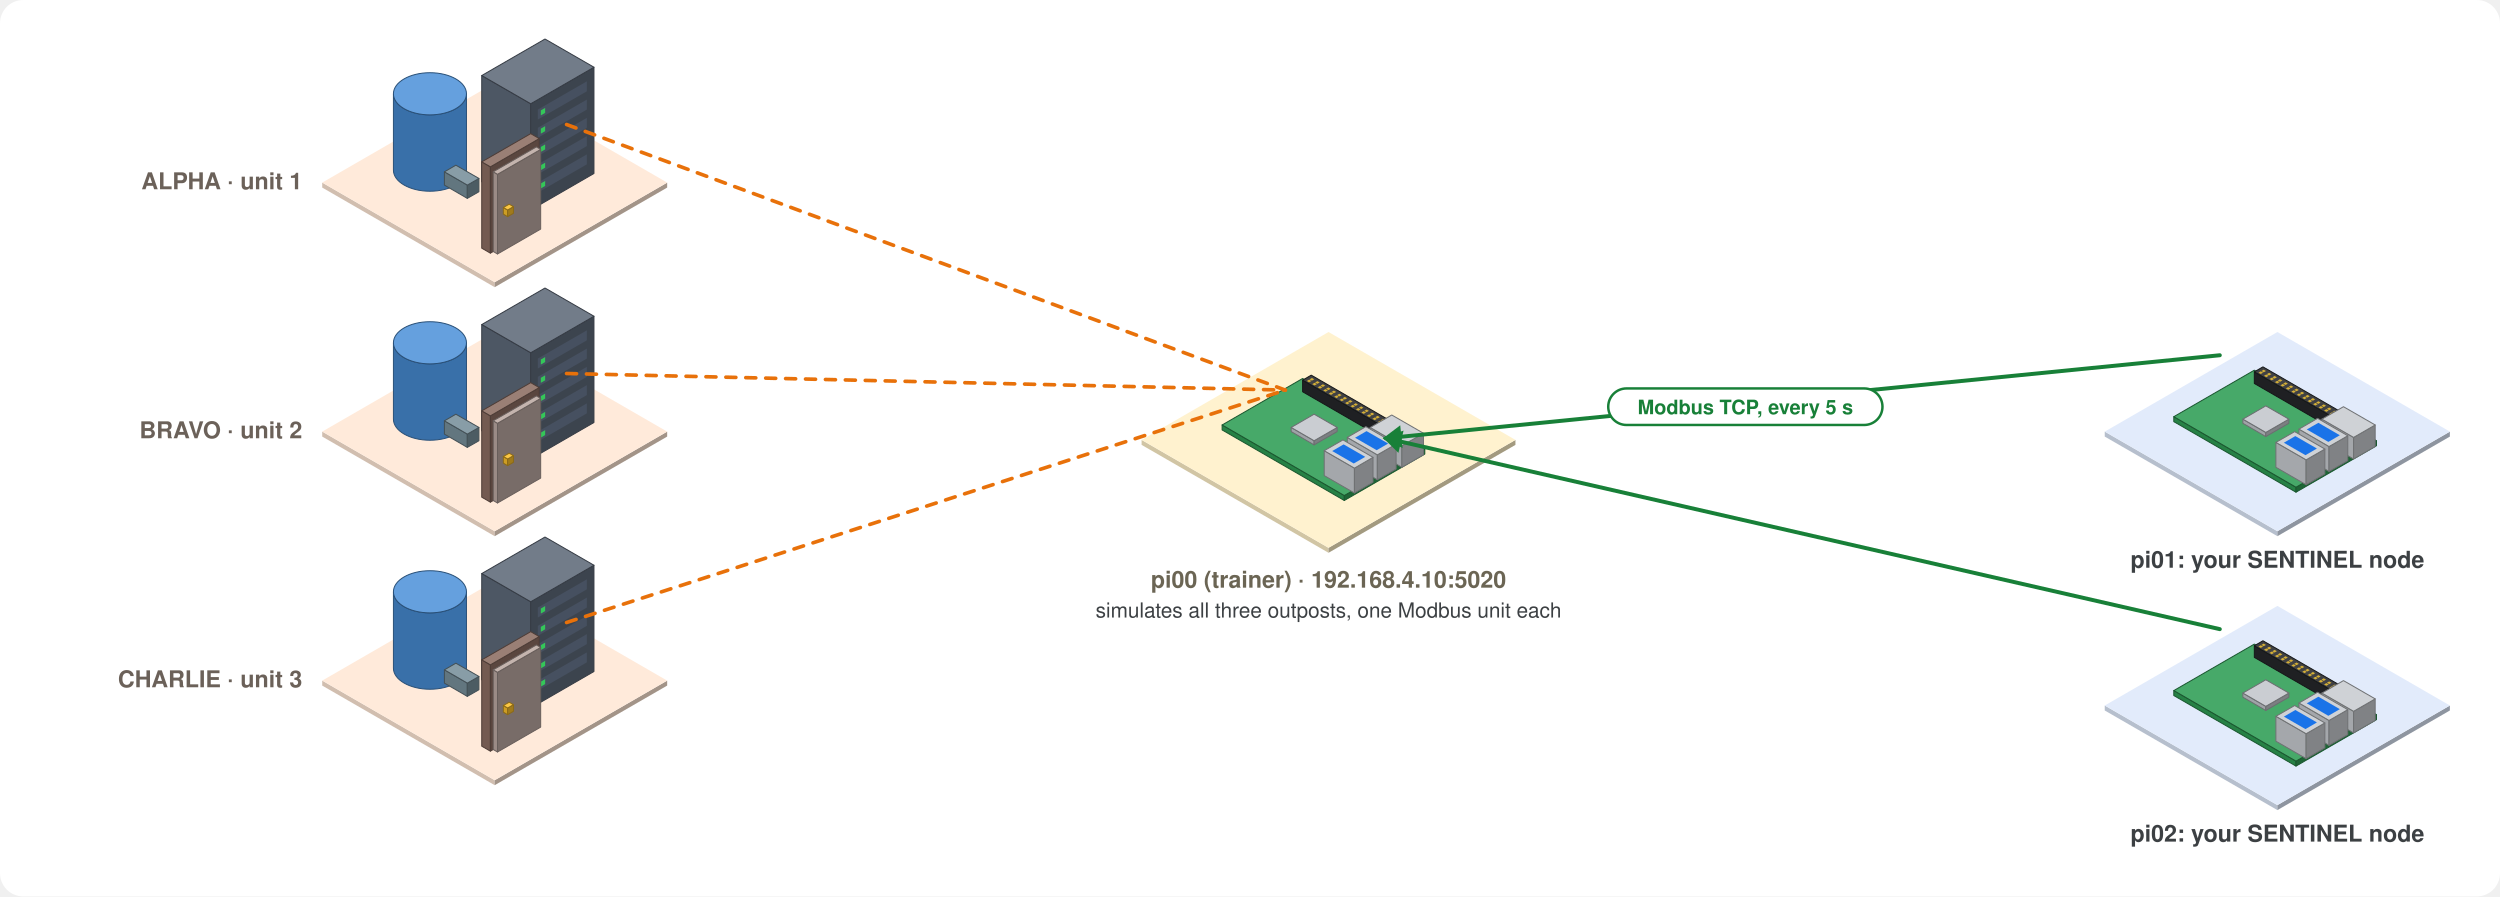
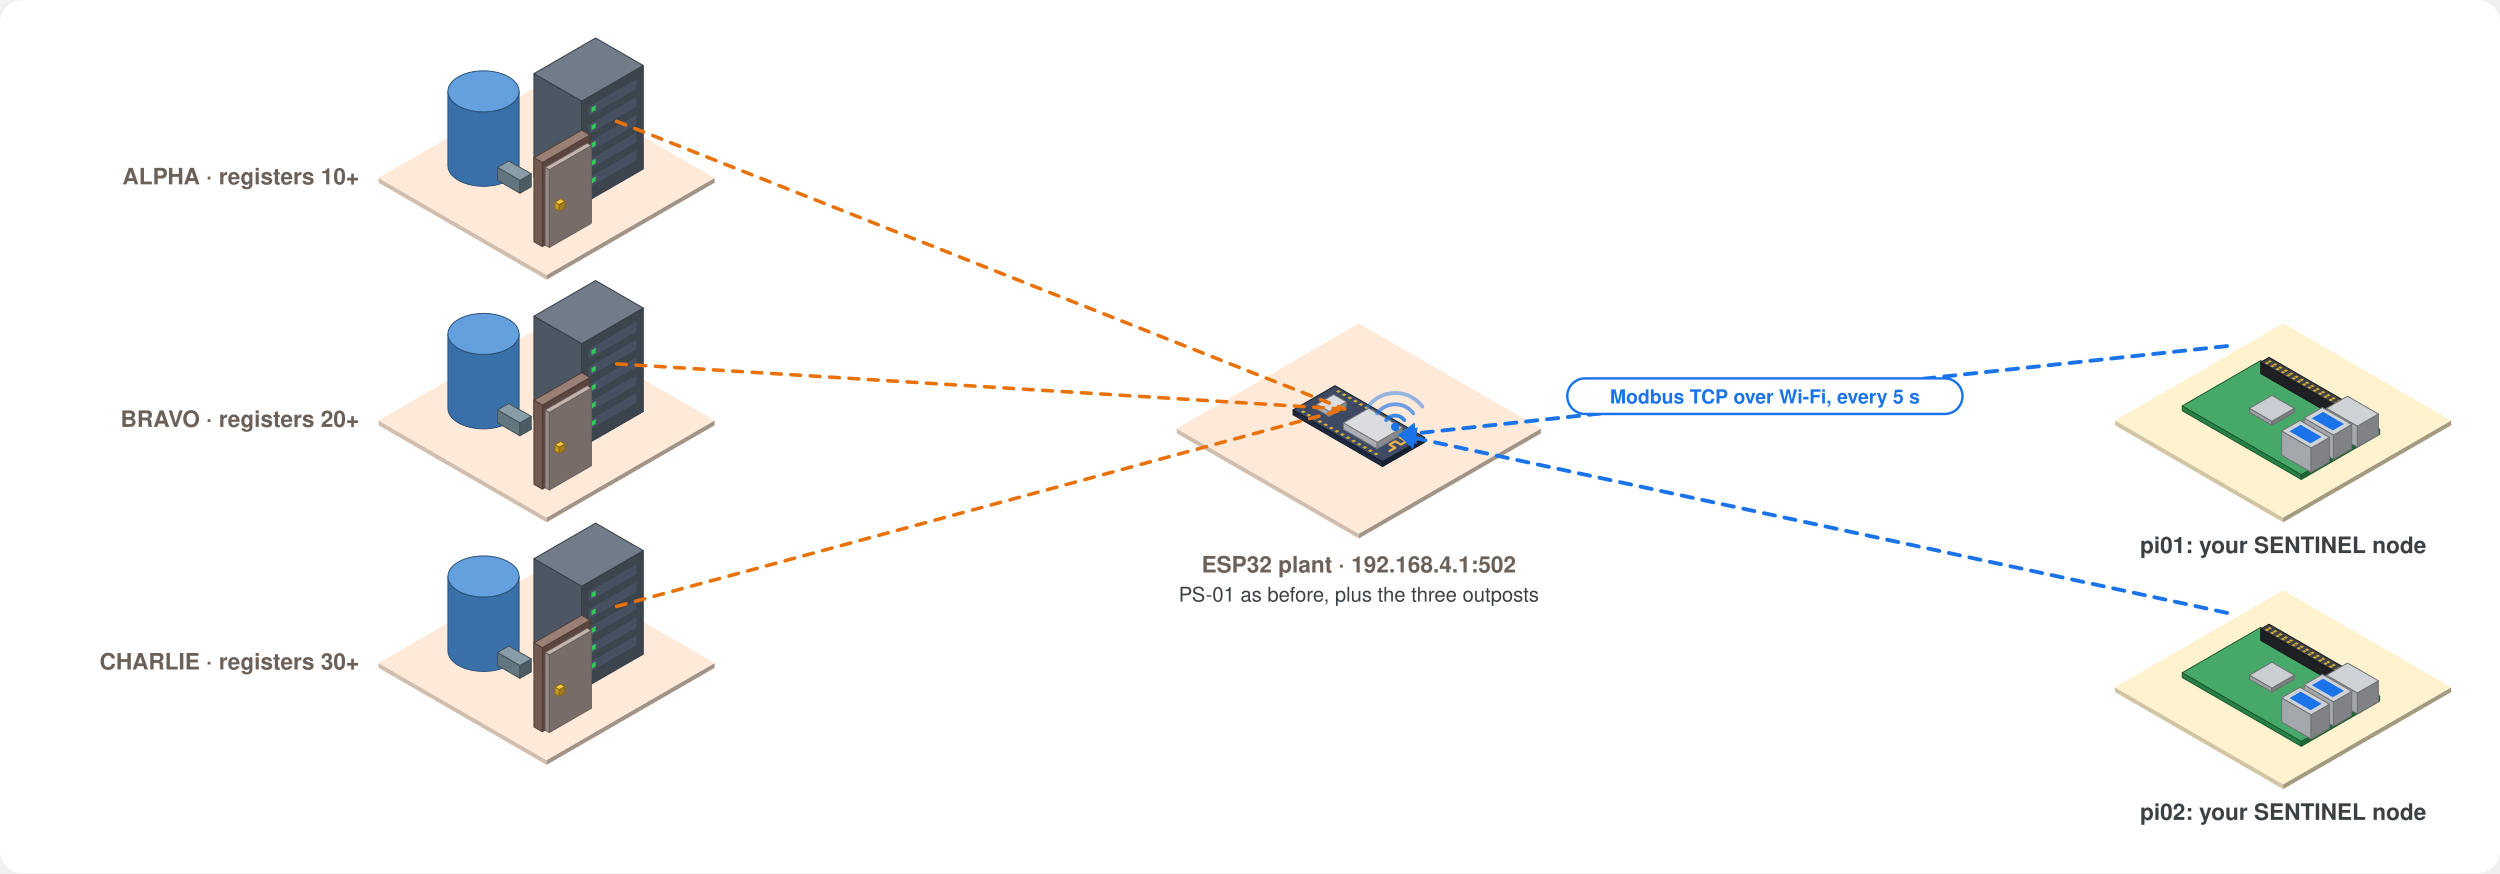
- <svg xmlns="http://www.w3.org/2000/svg" viewBox="-298 -50 1506 540" width="1506" height="540" font-family="Segoe UI, Helvetica, Arial, sans-serif">
-   <rect x="-298" y="-50" width="1506" height="540" rx="14" fill="#ffffff" />
+ <svg xmlns="http://www.w3.org/2000/svg" viewBox="-338 -50 1546 540" width="1546" height="540" font-family="Segoe UI, Helvetica, Arial, sans-serif">
+   <rect x="-338" y="-50" width="1546" height="540" rx="14" fill="#ffffff" />
  <polygon points="-103.9,63.0 0.0,123.0 0.0,120.0 -103.9,60.0" fill="#d1beaf" />
  <polygon points="103.9,63.0 0.0,123.0 0.0,120.0 103.9,60.0" fill="#a39488" />
  <polygon points="0.0,0.0 103.9,60.0 0.0,120.0 -103.9,60.0" fill="#ffeada" />
  <polygon points="-103.9,213.0 0.0,273.0 0.0,270.0 -103.9,210.0" fill="#d1beaf" />
  <polygon points="103.9,213.0 0.0,273.0 0.0,270.0 103.9,210.0" fill="#a39488" />
  <polygon points="0.0,150.0 103.9,210.0 0.0,270.0 -103.9,210.0" fill="#ffeada" />
-   <polygon points="389.7,218.0 502.3,283.0 502.3,280.0 389.7,215.0" fill="#d1c5a4" />
-   <polygon points="614.9,218.0 502.3,283.0 502.3,280.0 614.9,215.0" fill="#a39a80" />
-   <polygon points="502.3,150.0 614.9,215.0 502.3,280.0 389.7,215.0" fill="#fff2cf" />
-   <polygon points="969.9,213.0 1073.9,273.0 1073.9,270.0 969.9,210.0" fill="#b6bfcd" />
-   <polygon points="1177.8,213.0 1073.9,273.0 1073.9,270.0 1177.8,210.0" fill="#8e95a0" />
-   <polygon points="1073.9,150.0 1177.8,210.0 1073.9,270.0 969.9,210.0" fill="#e2ebfb" />
+   <polygon points="389.7,218.0 502.3,283.0 502.3,280.0 389.7,215.0" fill="#d1beaf" />
+   <polygon points="614.9,218.0 502.3,283.0 502.3,280.0 614.9,215.0" fill="#a39488" />
+   <polygon points="502.3,150.0 614.9,215.0 502.3,280.0 389.7,215.0" fill="#ffeada" />
+   <polygon points="969.9,213.0 1073.9,273.0 1073.9,270.0 969.9,210.0" fill="#d1c5a4" />
+   <polygon points="1177.8,213.0 1073.9,273.0 1073.9,270.0 1177.8,210.0" fill="#a39a80" />
+   <polygon points="1073.9,150.0 1177.8,210.0 1073.9,270.0 969.9,210.0" fill="#fff2cf" />
  <polygon points="-103.9,363.0 0.0,423.0 0.0,420.0 -103.9,360.0" fill="#d1beaf" />
  <polygon points="103.9,363.0 0.0,423.0 0.0,420.0 103.9,360.0" fill="#a39488" />
  <polygon points="0.0,300.0 103.9,360.0 0.0,420.0 -103.9,360.0" fill="#ffeada" />
-   <polygon points="969.9,378.0 1073.9,438.0 1073.9,435.0 969.9,375.0" fill="#b6bfcd" />
-   <polygon points="1177.8,378.0 1073.9,438.0 1073.9,435.0 1177.8,375.0" fill="#8e95a0" />
-   <polygon points="1073.9,315.0 1177.8,375.0 1073.9,435.0 969.9,375.0" fill="#e2ebfb" />
+   <polygon points="969.9,378.0 1073.9,438.0 1073.9,435.0 969.9,375.0" fill="#d1c5a4" />
+   <polygon points="1177.8,378.0 1073.9,438.0 1073.9,435.0 1177.8,375.0" fill="#a39a80" />
+   <polygon points="1073.9,315.0 1177.8,375.0 1073.9,435.0 969.9,375.0" fill="#fff2cf" />
  <polygon points="-7.8,59.5 21.7,76.5 21.7,12.5 -7.8,-4.5" fill="#4d5764" stroke="#343a43" stroke-width="0.6" stroke-linejoin="round" />
  <polygon points="59.8,54.5 21.7,76.5 21.7,12.5 59.8,-9.5" fill="#3c444e" stroke="#343a43" stroke-width="0.6" stroke-linejoin="round" />
  <polygon points="30.3,-26.5 59.8,-9.5 21.7,12.5 -7.8,-4.5" fill="#727c89" stroke="#343a43" stroke-width="0.6" stroke-linejoin="round" />
  <polygon points="55.5,49.0 26.0,66.0 26.0,60.0 55.5,43.0" fill="#465060" />
  <polygon points="55.5,38.0 26.0,55.0 26.0,49.0 55.5,32.0" fill="#465060" />
  <polygon points="55.5,27.0 26.0,44.0 26.0,38.0 55.5,21.0" fill="#465060" />
  <polygon points="55.5,16.0 26.0,33.0 26.0,27.0 55.5,10.0" fill="#465060" />
  <polygon points="55.5,5.0 26.0,22.0 26.0,16.0 55.5,-1.0" fill="#465060" />
  <polygon points="30.4,62.0 27.8,63.5 27.8,60.5 30.4,59.0" fill="#34c759" />
  <polygon points="30.4,51.0 27.8,52.5 27.8,49.5 30.4,48.0" fill="#34c759" />
  <polygon points="30.4,40.0 27.8,41.5 27.8,38.5 30.4,37.0" fill="#34c759" />
  <polygon points="30.4,29.0 27.8,30.5 27.8,27.5 30.4,26.0" fill="#34c759" />
  <polygon points="30.4,18.0 27.8,19.5 27.8,16.5 30.4,15.0" fill="#34c759" />
  <path d="M-61.0,52.5 L-61.0,6.5 A22.0,12.7 0 0 0 -17.0,6.5 L-17.0,52.5 A22.0,12.7 0 0 1 -61.0,52.5 Z" fill="#3970a9" stroke="#284f77" stroke-width="0.6" />
  <ellipse cx="-39.0" cy="6.5" rx="22.0" ry="12.7" fill="#65a0de" stroke="#284f77" stroke-width="0.6" />
  <polygon points="-30.3,61.5 -16.5,69.5 -16.5,61.5 -30.3,53.5" fill="#62767f" stroke="#424f55" stroke-width="0.6" stroke-linejoin="round" />
  <polygon points="-9.5,65.5 -16.5,69.5 -16.5,61.5 -9.5,57.5" fill="#4c5c63" stroke="#424f55" stroke-width="0.6" stroke-linejoin="round" />
  <polygon points="-23.4,49.5 -9.5,57.5 -16.5,61.5 -30.3,53.5" fill="#889da7" stroke="#424f55" stroke-width="0.6" stroke-linejoin="round" />
  <polygon points="-7.8,99.5 -2.6,102.5 -2.6,50.5 -7.8,47.5" fill="#735a51" stroke="#4d3c36" stroke-width="0.6" stroke-linejoin="round" />
  <polygon points="26.8,85.5 -2.6,102.5 -2.6,50.5 26.8,33.5" fill="#5a463f" stroke="#4d3c36" stroke-width="0.6" stroke-linejoin="round" />
  <polygon points="21.7,30.5 26.8,33.5 -2.6,50.5 -7.8,47.5" fill="#9a7f75" stroke="#4d3c36" stroke-width="0.6" stroke-linejoin="round" />
  <polygon points="-0.9,101.5 1.7,103.0 1.7,55.0 -0.9,53.5" fill="#9a8b86" stroke="#675d5a" stroke-width="0.6" stroke-linejoin="round" />
  <polygon points="27.7,88.0 1.7,103.0 1.7,55.0 27.7,40.0" fill="#786c68" stroke="#675d5a" stroke-width="0.6" stroke-linejoin="round" />
  <polygon points="25.1,38.5 27.7,40.0 1.7,55.0 -0.9,53.5" fill="#c4b4ae" stroke="#675d5a" stroke-width="0.6" stroke-linejoin="round" />
  <polygon points="5.2,79.0 7.8,80.5 7.8,76.5 5.2,75.0" fill="#cd9d24" stroke="#8a6918" stroke-width="0.6" stroke-linejoin="round" />
  <polygon points="11.3,78.5 7.8,80.5 7.8,76.5 11.3,74.5" fill="#a07a1c" stroke="#8a6918" stroke-width="0.6" stroke-linejoin="round" />
  <polygon points="8.7,73.0 11.3,74.5 7.8,76.5 5.2,75.0" fill="#fbc746" stroke="#8a6918" stroke-width="0.6" stroke-linejoin="round" />
  <polygon points="1011.5,204.0 1085.1,246.5 1085.1,243.5 1011.5,201.0" fill="#268145" stroke="#19562e" stroke-width="0.6" stroke-linejoin="round" />
  <polygon points="1133.6,218.5 1085.1,246.5 1085.1,243.5 1133.6,215.5" fill="#1e6536" stroke="#19562e" stroke-width="0.6" stroke-linejoin="round" />
  <polygon points="1060.0,173.0 1133.6,215.5 1085.1,243.5 1011.5,201.0" fill="#47a969" stroke="#19562e" stroke-width="0.6" stroke-linejoin="round" />
  <polygon points="1060.0,181.0 1115.4,213.0 1115.4,206.0 1060.0,174.0" fill="#1f2023" stroke="#141617" stroke-width="0.6" stroke-linejoin="round" />
  <polygon points="1120.6,210.0 1115.4,213.0 1115.4,206.0 1120.6,203.0" fill="#18191b" stroke="#141617" stroke-width="0.6" stroke-linejoin="round" />
  <polygon points="1065.2,171.0 1120.6,203.0 1115.4,206.0 1060.0,174.0" fill="#404144" stroke="#141617" stroke-width="0.6" stroke-linejoin="round" />
  <polygon points="1065.6,172.7 1067.0,173.5 1065.6,174.3 1064.3,173.5" fill="#d4af37" />
  <polygon points="1063.9,173.7 1065.3,174.5 1063.9,175.3 1062.5,174.5" fill="#d4af37" />
  <polygon points="1068.9,174.6 1070.3,175.4 1068.9,176.2 1067.5,175.4" fill="#d4af37" />
  <polygon points="1067.2,175.6 1068.6,176.4 1067.2,177.2 1065.8,176.4" fill="#d4af37" />
  <polygon points="1072.2,176.5 1073.6,177.3 1072.2,178.1 1070.8,177.3" fill="#d4af37" />
  <polygon points="1070.5,177.5 1071.9,178.3 1070.5,179.1 1069.1,178.3" fill="#d4af37" />
  <polygon points="1075.5,178.4 1076.9,179.2 1075.5,180.0 1074.1,179.2" fill="#d4af37" />
  <polygon points="1073.8,179.4 1075.2,180.2 1073.8,181.0 1072.4,180.2" fill="#d4af37" />
  <polygon points="1078.8,180.3 1080.2,181.1 1078.8,181.9 1077.4,181.1" fill="#d4af37" />
  <polygon points="1077.1,181.3 1078.5,182.1 1077.1,182.9 1075.7,182.1" fill="#d4af37" />
  <polygon points="1082.1,182.2 1083.5,183.0 1082.1,183.8 1080.7,183.0" fill="#d4af37" />
  <polygon points="1080.4,183.2 1081.8,184.0 1080.4,184.8 1079.0,184.0" fill="#d4af37" />
  <polygon points="1085.4,184.1 1086.8,184.9 1085.4,185.7 1084.0,184.9" fill="#d4af37" />
  <polygon points="1083.7,185.1 1085.0,185.9 1083.7,186.7 1082.3,185.9" fill="#d4af37" />
  <polygon points="1088.7,186.0 1090.1,186.8 1088.7,187.6 1087.3,186.8" fill="#d4af37" />
  <polygon points="1086.9,187.0 1088.3,187.8 1086.9,188.6 1085.6,187.8" fill="#d4af37" />
  <polygon points="1092.0,187.9 1093.4,188.7 1092.0,189.5 1090.6,188.7" fill="#d4af37" />
  <polygon points="1090.2,188.9 1091.6,189.7 1090.2,190.5 1088.9,189.7" fill="#d4af37" />
  <polygon points="1095.3,189.8 1096.6,190.6 1095.3,191.4 1093.9,190.6" fill="#d4af37" />
  <polygon points="1093.5,190.8 1094.9,191.6 1093.5,192.4 1092.1,191.6" fill="#d4af37" />
  <polygon points="1098.6,191.7 1099.9,192.5 1098.6,193.3 1097.2,192.5" fill="#d4af37" />
  <polygon points="1096.8,192.7 1098.2,193.5 1096.8,194.3 1095.4,193.5" fill="#d4af37" />
  <polygon points="1101.8,193.6 1103.2,194.4 1101.8,195.2 1100.5,194.4" fill="#d4af37" />
  <polygon points="1100.1,194.6 1101.5,195.4 1100.1,196.2 1098.7,195.4" fill="#d4af37" />
  <polygon points="1105.1,195.5 1106.5,196.3 1105.1,197.1 1103.7,196.3" fill="#d4af37" />
  <polygon points="1103.4,196.5 1104.8,197.3 1103.4,198.1 1102.0,197.3" fill="#d4af37" />
  <polygon points="1108.4,197.4 1109.8,198.2 1108.4,199.0 1107.0,198.2" fill="#d4af37" />
  <polygon points="1106.7,198.4 1108.1,199.2 1106.7,200.0 1105.3,199.2" fill="#d4af37" />
  <polygon points="1111.7,199.3 1113.1,200.1 1111.7,200.9 1110.3,200.1" fill="#d4af37" />
  <polygon points="1110.0,200.3 1111.4,201.1 1110.0,201.9 1108.6,201.1" fill="#d4af37" />
  <polygon points="1115.0,201.2 1116.4,202.0 1115.0,202.8 1113.6,202.0" fill="#d4af37" />
  <polygon points="1113.3,202.2 1114.7,203.0 1113.3,203.8 1111.9,203.0" fill="#d4af37" />
  <polygon points="1053.1,205.0 1066.9,213.0 1066.9,210.5 1053.1,202.5" fill="#9fa3a7" stroke="#6b6d70" stroke-width="0.6" stroke-linejoin="round" />
  <polygon points="1080.8,205.0 1066.9,213.0 1066.9,210.5 1080.8,202.5" fill="#7c7f82" stroke="#6b6d70" stroke-width="0.6" stroke-linejoin="round" />
  <polygon points="1066.9,194.5 1080.8,202.5 1066.9,210.5 1053.1,202.5" fill="#cacdd2" stroke="#6b6d70" stroke-width="0.6" stroke-linejoin="round" />
  <polygon points="1100.7,215.5 1119.8,226.5 1119.8,213.5 1100.7,202.5" fill="#a4a7ab" stroke="#6e7072" stroke-width="0.6" stroke-linejoin="round" />
  <polygon points="1132.8,219.0 1119.8,226.5 1119.8,213.5 1132.8,206.0" fill="#808285" stroke="#6e7072" stroke-width="0.6" stroke-linejoin="round" />
  <polygon points="1113.7,195.0 1132.8,206.0 1119.8,213.5 1100.7,202.5" fill="#cfd2d6" stroke="#6e7072" stroke-width="0.6" stroke-linejoin="round" />
  <polygon points="1086.9,223.5 1105.0,234.0 1105.0,219.0 1086.9,208.5" fill="#a4a7ab" stroke="#6e7072" stroke-width="0.6" stroke-linejoin="round" />
  <polygon points="1116.3,227.5 1105.0,234.0 1105.0,219.0 1116.3,212.5" fill="#808285" stroke="#6e7072" stroke-width="0.6" stroke-linejoin="round" />
  <polygon points="1098.1,202.0 1116.3,212.5 1105.0,219.0 1086.9,208.5" fill="#cfd2d6" stroke="#6e7072" stroke-width="0.6" stroke-linejoin="round" />
  <polygon points="1073.0,231.5 1091.2,242.0 1091.2,227.0 1073.0,216.5" fill="#a4a7ab" stroke="#6e7072" stroke-width="0.6" stroke-linejoin="round" />
  <polygon points="1102.5,235.5 1091.2,242.0 1091.2,227.0 1102.5,220.5" fill="#808285" stroke="#6e7072" stroke-width="0.6" stroke-linejoin="round" />
  <polygon points="1084.3,210.0 1102.5,220.5 1091.2,227.0 1073.0,216.5" fill="#cfd2d6" stroke="#6e7072" stroke-width="0.6" stroke-linejoin="round" />
  <polygon points="1098.6,204.7 1111.5,212.2 1104.6,216.2 1091.6,208.7" fill="#1a73e8" />
  <polygon points="1084.7,212.7 1097.7,220.2 1090.8,224.2 1077.8,216.7" fill="#1a73e8" />
-   <polygon points="438.2,209.0 511.8,251.5 511.8,248.5 438.2,206.0" fill="#268145" stroke="#19562e" stroke-width="0.6" stroke-linejoin="round" />
-   <polygon points="560.3,223.5 511.8,251.5 511.8,248.5 560.3,220.5" fill="#1e6536" stroke="#19562e" stroke-width="0.6" stroke-linejoin="round" />
-   <polygon points="486.7,178.0 560.3,220.5 511.8,248.5 438.2,206.0" fill="#47a969" stroke="#19562e" stroke-width="0.6" stroke-linejoin="round" />
-   <polygon points="486.7,186.0 542.1,218.0 542.1,211.0 486.7,179.0" fill="#1f2023" stroke="#141617" stroke-width="0.6" stroke-linejoin="round" />
-   <polygon points="547.3,215.0 542.1,218.0 542.1,211.0 547.3,208.0" fill="#18191b" stroke="#141617" stroke-width="0.6" stroke-linejoin="round" />
-   <polygon points="491.9,176.0 547.3,208.0 542.1,211.0 486.7,179.0" fill="#404144" stroke="#141617" stroke-width="0.6" stroke-linejoin="round" />
-   <polygon points="492.3,177.7 493.7,178.5 492.3,179.3 490.9,178.5" fill="#d4af37" />
-   <polygon points="490.6,178.7 492.0,179.5 490.6,180.3 489.2,179.5" fill="#d4af37" />
-   <polygon points="495.6,179.6 497.0,180.4 495.6,181.2 494.2,180.4" fill="#d4af37" />
-   <polygon points="493.9,180.6 495.3,181.4 493.9,182.2 492.5,181.4" fill="#d4af37" />
-   <polygon points="498.9,181.5 500.3,182.3 498.9,183.1 497.5,182.3" fill="#d4af37" />
-   <polygon points="497.2,182.5 498.6,183.3 497.2,184.1 495.8,183.3" fill="#d4af37" />
-   <polygon points="502.2,183.4 503.6,184.2 502.2,185.0 500.8,184.2" fill="#d4af37" />
-   <polygon points="500.5,184.4 501.9,185.2 500.5,186.0 499.1,185.2" fill="#d4af37" />
-   <polygon points="505.5,185.3 506.9,186.1 505.5,186.9 504.1,186.1" fill="#d4af37" />
-   <polygon points="503.8,186.3 505.2,187.1 503.8,187.9 502.4,187.1" fill="#d4af37" />
-   <polygon points="508.8,187.2 510.2,188.0 508.8,188.8 507.4,188.0" fill="#d4af37" />
-   <polygon points="507.1,188.2 508.4,189.0 507.1,189.8 505.7,189.0" fill="#d4af37" />
-   <polygon points="512.1,189.1 513.5,189.9 512.1,190.7 510.7,189.9" fill="#d4af37" />
-   <polygon points="510.3,190.1 511.7,190.9 510.3,191.7 509.0,190.9" fill="#d4af37" />
-   <polygon points="515.4,191.0 516.8,191.8 515.4,192.6 514.0,191.8" fill="#d4af37" />
-   <polygon points="513.6,192.0 515.0,192.8 513.6,193.6 512.3,192.8" fill="#d4af37" />
-   <polygon points="518.7,192.9 520.0,193.7 518.7,194.5 517.3,193.7" fill="#d4af37" />
-   <polygon points="516.9,193.9 518.3,194.7 516.9,195.5 515.5,194.7" fill="#d4af37" />
-   <polygon points="522.0,194.8 523.3,195.6 522.0,196.4 520.6,195.6" fill="#d4af37" />
-   <polygon points="520.2,195.8 521.6,196.6 520.2,197.4 518.8,196.6" fill="#d4af37" />
-   <polygon points="525.2,196.7 526.6,197.5 525.2,198.3 523.9,197.5" fill="#d4af37" />
-   <polygon points="523.5,197.7 524.9,198.5 523.5,199.3 522.1,198.5" fill="#d4af37" />
-   <polygon points="528.5,198.6 529.9,199.4 528.5,200.2 527.1,199.4" fill="#d4af37" />
-   <polygon points="526.8,199.6 528.2,200.4 526.8,201.2 525.4,200.4" fill="#d4af37" />
-   <polygon points="531.8,200.5 533.2,201.3 531.8,202.1 530.4,201.3" fill="#d4af37" />
-   <polygon points="530.1,201.5 531.5,202.3 530.1,203.1 528.7,202.3" fill="#d4af37" />
-   <polygon points="535.1,202.4 536.5,203.2 535.1,204.0 533.7,203.2" fill="#d4af37" />
-   <polygon points="533.4,203.4 534.8,204.2 533.4,205.0 532.0,204.2" fill="#d4af37" />
-   <polygon points="538.4,204.3 539.8,205.1 538.4,205.9 537.0,205.1" fill="#d4af37" />
-   <polygon points="536.7,205.3 538.1,206.1 536.7,206.9 535.3,206.1" fill="#d4af37" />
-   <polygon points="541.7,206.2 543.1,207.0 541.7,207.8 540.3,207.0" fill="#d4af37" />
-   <polygon points="540.0,207.2 541.4,208.0 540.0,208.8 538.6,208.0" fill="#d4af37" />
-   <polygon points="479.8,210.0 493.6,218.0 493.6,215.5 479.8,207.5" fill="#9fa3a7" stroke="#6b6d70" stroke-width="0.6" stroke-linejoin="round" />
-   <polygon points="507.5,210.0 493.6,218.0 493.6,215.5 507.5,207.5" fill="#7c7f82" stroke="#6b6d70" stroke-width="0.6" stroke-linejoin="round" />
-   <polygon points="493.6,199.5 507.5,207.5 493.6,215.5 479.8,207.5" fill="#cacdd2" stroke="#6b6d70" stroke-width="0.6" stroke-linejoin="round" />
-   <polygon points="527.4,220.5 546.5,231.5 546.5,218.5 527.4,207.5" fill="#a4a7ab" stroke="#6e7072" stroke-width="0.6" stroke-linejoin="round" />
-   <polygon points="559.5,224.0 546.5,231.5 546.5,218.5 559.5,211.0" fill="#808285" stroke="#6e7072" stroke-width="0.6" stroke-linejoin="round" />
-   <polygon points="540.4,200.0 559.5,211.0 546.5,218.5 527.4,207.5" fill="#cfd2d6" stroke="#6e7072" stroke-width="0.6" stroke-linejoin="round" />
-   <polygon points="513.6,228.5 531.7,239.0 531.7,224.0 513.6,213.5" fill="#a4a7ab" stroke="#6e7072" stroke-width="0.6" stroke-linejoin="round" />
-   <polygon points="543.0,232.5 531.7,239.0 531.7,224.0 543.0,217.5" fill="#808285" stroke="#6e7072" stroke-width="0.6" stroke-linejoin="round" />
-   <polygon points="524.8,207.0 543.0,217.5 531.7,224.0 513.6,213.5" fill="#cfd2d6" stroke="#6e7072" stroke-width="0.6" stroke-linejoin="round" />
-   <polygon points="499.7,236.5 517.9,247.0 517.9,232.0 499.7,221.5" fill="#a4a7ab" stroke="#6e7072" stroke-width="0.6" stroke-linejoin="round" />
-   <polygon points="529.1,240.5 517.9,247.0 517.9,232.0 529.1,225.5" fill="#808285" stroke="#6e7072" stroke-width="0.6" stroke-linejoin="round" />
-   <polygon points="511.0,215.0 529.1,225.5 517.9,232.0 499.7,221.5" fill="#cfd2d6" stroke="#6e7072" stroke-width="0.6" stroke-linejoin="round" />
-   <polygon points="525.2,209.7 538.2,217.2 531.3,221.2 518.3,213.7" fill="#1a73e8" />
-   <polygon points="511.4,217.7 524.4,225.2 517.5,229.2 504.5,221.7" fill="#1a73e8" />
  <polygon points="-7.8,209.5 21.7,226.5 21.7,162.5 -7.8,145.5" fill="#4d5764" stroke="#343a43" stroke-width="0.6" stroke-linejoin="round" />
  <polygon points="59.8,204.5 21.7,226.5 21.7,162.5 59.8,140.5" fill="#3c444e" stroke="#343a43" stroke-width="0.6" stroke-linejoin="round" />
  <polygon points="30.3,123.5 59.8,140.5 21.7,162.5 -7.8,145.5" fill="#727c89" stroke="#343a43" stroke-width="0.6" stroke-linejoin="round" />
  <polygon points="55.5,199.0 26.0,216.0 26.0,210.0 55.5,193.0" fill="#465060" />
  <polygon points="55.5,188.0 26.0,205.0 26.0,199.0 55.5,182.0" fill="#465060" />
  <polygon points="55.5,177.0 26.0,194.0 26.0,188.0 55.5,171.0" fill="#465060" />
  <polygon points="55.5,166.0 26.0,183.0 26.0,177.0 55.5,160.0" fill="#465060" />
  <polygon points="55.5,155.0 26.0,172.0 26.0,166.0 55.5,149.0" fill="#465060" />
  <polygon points="30.4,212.1 27.8,213.6 27.8,210.6 30.4,209.1" fill="#34c759" />
  <polygon points="30.4,201.1 27.8,202.6 27.8,199.6 30.4,198.1" fill="#34c759" />
  <polygon points="30.4,190.1 27.8,191.6 27.8,188.6 30.4,187.1" fill="#34c759" />
  <polygon points="30.4,179.1 27.8,180.6 27.8,177.6 30.4,176.1" fill="#34c759" />
  <polygon points="30.4,168.1 27.8,169.6 27.8,166.6 30.4,165.1" fill="#34c759" />
+   <polygon points="461.6,206.5 517.0,238.5 517.0,235.5 461.6,203.5" fill="#1d2940" stroke="#131b2b" stroke-width="0.6" stroke-linejoin="round" />
+   <polygon points="543.0,223.5 517.0,238.5 517.0,235.5 543.0,220.5" fill="#172032" stroke="#131b2b" stroke-width="0.6" stroke-linejoin="round" />
+   <polygon points="487.6,188.5 543.0,220.5 517.0,235.5 461.6,203.5" fill="#3e4a64" stroke="#131b2b" stroke-width="0.6" stroke-linejoin="round" />
+   <polygon points="489.7,191.2 491.3,192.1 489.7,193.0 488.2,192.1" fill="#d4af37" />
+   <polygon points="467.9,203.8 469.5,204.7 467.9,205.6 466.4,204.7" fill="#d4af37" />
+   <polygon points="493.2,193.2 494.8,194.1 493.2,195.0 491.6,194.1" fill="#d4af37" />
+   <polygon points="471.4,205.8 472.9,206.7 471.4,207.6 469.8,206.7" fill="#d4af37" />
+   <polygon points="496.7,195.2 498.2,196.1 496.7,197.0 495.1,196.1" fill="#d4af37" />
+   <polygon points="474.8,207.8 476.4,208.7 474.8,209.6 473.3,208.7" fill="#d4af37" />
+   <polygon points="500.1,197.2 501.7,198.1 500.1,199.0 498.6,198.1" fill="#d4af37" />
+   <polygon points="478.3,209.8 479.9,210.7 478.3,211.6 476.7,210.7" fill="#d4af37" />
+   <polygon points="503.6,199.2 505.2,200.1 503.6,201.0 502.0,200.1" fill="#d4af37" />
+   <polygon points="481.8,211.8 483.3,212.7 481.8,213.6 480.2,212.7" fill="#d4af37" />
+   <polygon points="507.1,201.2 508.6,202.1 507.1,203.0 505.5,202.1" fill="#d4af37" />
+   <polygon points="485.2,213.8 486.8,214.7 485.2,215.6 483.7,214.7" fill="#d4af37" />
+   <polygon points="510.5,203.2 512.1,204.1 510.5,205.0 509.0,204.1" fill="#d4af37" />
+   <polygon points="488.7,215.8 490.3,216.7 488.7,217.6 487.1,216.7" fill="#d4af37" />
+   <polygon points="514.0,205.2 515.5,206.1 514.0,207.0 512.4,206.1" fill="#d4af37" />
+   <polygon points="492.2,217.8 493.7,218.7 492.2,219.6 490.6,218.7" fill="#d4af37" />
+   <polygon points="517.5,207.2 519.0,208.1 517.5,209.0 515.9,208.1" fill="#d4af37" />
+   <polygon points="495.6,219.8 497.2,220.7 495.6,221.6 494.1,220.7" fill="#d4af37" />
+   <polygon points="520.9,209.2 522.5,210.1 520.9,211.0 519.4,210.1" fill="#d4af37" />
+   <polygon points="499.1,221.8 500.6,222.7 499.1,223.6 497.5,222.7" fill="#d4af37" />
+   <polygon points="524.4,211.2 525.9,212.1 524.4,213.0 522.8,212.1" fill="#d4af37" />
+   <polygon points="502.6,223.8 504.1,224.7 502.6,225.6 501.0,224.7" fill="#d4af37" />
+   <polygon points="527.8,213.2 529.4,214.1 527.8,215.0 526.3,214.1" fill="#d4af37" />
+   <polygon points="506.0,225.8 507.6,226.7 506.0,227.6 504.5,226.7" fill="#d4af37" />
+   <polygon points="531.3,215.2 532.9,216.1 531.3,217.0 529.7,216.1" fill="#d4af37" />
+   <polygon points="509.5,227.8 511.0,228.7 509.5,229.6 507.9,228.7" fill="#d4af37" />
+   <polygon points="534.8,217.2 536.3,218.1 534.8,219.0 533.2,218.1" fill="#d4af37" />
+   <polygon points="512.9,229.8 514.5,230.7 512.9,231.6 511.4,230.7" fill="#d4af37" />
+   <polygon points="528.3,218.9 535.2,222.9 521.3,230.9 514.4,226.9" fill="#3c4a6b" />
+   <path d="M527.4,220.4 L531.7,222.9 L528.3,224.9 L524.8,222.9 L521.3,224.9 L524.8,226.9 L521.3,228.9" fill="none" stroke="#e8b04a" stroke-width="1.4" stroke-linecap="round" stroke-linejoin="round" />
+   <polygon points="492.8,215.5 513.6,227.5 513.6,223.5 492.8,211.5" fill="#aeb1b4" stroke="#757679" stroke-width="0.6" stroke-linejoin="round" />
+   <polygon points="529.1,218.5 513.6,227.5 513.6,223.5 529.1,214.5" fill="#888a8c" stroke="#757679" stroke-width="0.6" stroke-linejoin="round" />
+   <polygon points="508.4,202.5 529.1,214.5 513.6,223.5 492.8,211.5" fill="#dadce0" stroke="#757679" stroke-width="0.6" stroke-linejoin="round" />
+   <polygon points="476.3,203.0 484.1,207.5 484.1,204.5 476.3,200.0" fill="#aeb1b4" stroke="#757679" stroke-width="0.6" stroke-linejoin="round" />
+   <polygon points="494.5,201.5 484.1,207.5 484.1,204.5 494.5,198.5" fill="#888a8c" stroke="#757679" stroke-width="0.6" stroke-linejoin="round" />
+   <polygon points="486.7,194.0 494.5,198.5 484.1,204.5 476.3,200.0" fill="#dadce0" stroke="#757679" stroke-width="0.6" stroke-linejoin="round" />
  <path d="M-61.0,202.5 L-61.0,156.5 A22.0,12.7 0 0 0 -17.0,156.5 L-17.0,202.5 A22.0,12.7 0 0 1 -61.0,202.5 Z" fill="#3970a9" stroke="#284f77" stroke-width="0.6" />
  <ellipse cx="-39.0" cy="156.5" rx="22.0" ry="12.7" fill="#65a0de" stroke="#284f77" stroke-width="0.6" />
  <polygon points="-30.3,211.5 -16.5,219.5 -16.5,211.5 -30.3,203.5" fill="#62767f" stroke="#424f55" stroke-width="0.6" stroke-linejoin="round" />
  <polygon points="-9.5,215.5 -16.5,219.5 -16.5,211.5 -9.5,207.5" fill="#4c5c63" stroke="#424f55" stroke-width="0.6" stroke-linejoin="round" />
  <polygon points="-23.4,199.5 -9.5,207.5 -16.5,211.5 -30.3,203.5" fill="#889da7" stroke="#424f55" stroke-width="0.6" stroke-linejoin="round" />
  <polygon points="-7.8,249.5 -2.6,252.5 -2.6,200.5 -7.8,197.5" fill="#735a51" stroke="#4d3c36" stroke-width="0.6" stroke-linejoin="round" />
  <polygon points="26.8,235.5 -2.6,252.5 -2.6,200.5 26.8,183.5" fill="#5a463f" stroke="#4d3c36" stroke-width="0.6" stroke-linejoin="round" />
  <polygon points="21.7,180.5 26.8,183.5 -2.6,200.5 -7.8,197.5" fill="#9a7f75" stroke="#4d3c36" stroke-width="0.6" stroke-linejoin="round" />
  <polygon points="-0.9,251.5 1.7,253.0 1.7,205.0 -0.9,203.5" fill="#9a8b86" stroke="#675d5a" stroke-width="0.6" stroke-linejoin="round" />
  <polygon points="27.7,238.0 1.7,253.0 1.7,205.0 27.7,190.0" fill="#786c68" stroke="#675d5a" stroke-width="0.6" stroke-linejoin="round" />
  <polygon points="25.1,188.5 27.7,190.0 1.7,205.0 -0.9,203.5" fill="#c4b4ae" stroke="#675d5a" stroke-width="0.6" stroke-linejoin="round" />
  <polygon points="5.2,229.0 7.8,230.5 7.8,226.5 5.2,225.0" fill="#cd9d24" stroke="#8a6918" stroke-width="0.6" stroke-linejoin="round" />
  <polygon points="11.3,228.5 7.8,230.5 7.8,226.5 11.3,224.5" fill="#a07a1c" stroke="#8a6918" stroke-width="0.6" stroke-linejoin="round" />
  <polygon points="8.7,223.0 11.3,224.5 7.8,226.5 5.2,225.0" fill="#fbc746" stroke="#8a6918" stroke-width="0.6" stroke-linejoin="round" />
  <polygon points="-7.8,359.5 21.7,376.5 21.7,312.5 -7.8,295.5" fill="#4d5764" stroke="#343a43" stroke-width="0.6" stroke-linejoin="round" />
  <polygon points="59.8,354.5 21.7,376.5 21.7,312.5 59.8,290.5" fill="#3c444e" stroke="#343a43" stroke-width="0.6" stroke-linejoin="round" />
  <polygon points="30.3,273.5 59.8,290.5 21.7,312.5 -7.8,295.5" fill="#727c89" stroke="#343a43" stroke-width="0.6" stroke-linejoin="round" />
  <polygon points="55.5,349.0 26.0,366.0 26.0,360.0 55.5,343.0" fill="#465060" />
  <polygon points="55.5,338.0 26.0,355.0 26.0,349.0 55.5,332.0" fill="#465060" />
  <polygon points="55.5,327.0 26.0,344.0 26.0,338.0 55.5,321.0" fill="#465060" />
  <polygon points="55.5,316.0 26.0,333.0 26.0,327.0 55.5,310.0" fill="#465060" />
  <polygon points="55.5,305.0 26.0,322.0 26.0,316.0 55.5,299.0" fill="#465060" />
  <polygon points="30.4,362.1 27.8,363.6 27.8,360.6 30.4,359.1" fill="#34c759" />
  <polygon points="30.4,351.1 27.8,352.6 27.8,349.6 30.4,348.1" fill="#34c759" />
  <polygon points="30.4,340.1 27.8,341.6 27.8,338.6 30.4,337.1" fill="#34c759" />
  <polygon points="30.4,329.1 27.8,330.6 27.8,327.6 30.4,326.1" fill="#34c759" />
  <polygon points="30.4,318.1 27.8,319.6 27.8,316.6 30.4,315.1" fill="#34c759" />
  <polygon points="1011.5,369.0 1085.1,411.5 1085.1,408.5 1011.5,366.0" fill="#268145" stroke="#19562e" stroke-width="0.6" stroke-linejoin="round" />
  <polygon points="1133.6,383.5 1085.1,411.5 1085.1,408.5 1133.6,380.5" fill="#1e6536" stroke="#19562e" stroke-width="0.6" stroke-linejoin="round" />
  <polygon points="1060.0,338.0 1133.6,380.5 1085.1,408.5 1011.5,366.0" fill="#47a969" stroke="#19562e" stroke-width="0.6" stroke-linejoin="round" />
  <polygon points="1060.0,346.0 1115.4,378.0 1115.4,371.0 1060.0,339.0" fill="#1f2023" stroke="#141617" stroke-width="0.6" stroke-linejoin="round" />
  <polygon points="1120.6,375.0 1115.4,378.0 1115.4,371.0 1120.6,368.0" fill="#18191b" stroke="#141617" stroke-width="0.6" stroke-linejoin="round" />
  <polygon points="1065.2,336.0 1120.6,368.0 1115.4,371.0 1060.0,339.0" fill="#404144" stroke="#141617" stroke-width="0.6" stroke-linejoin="round" />
  <polygon points="1065.6,337.7 1067.0,338.5 1065.6,339.3 1064.3,338.5" fill="#d4af37" />
  <polygon points="1063.9,338.7 1065.3,339.5 1063.9,340.3 1062.5,339.5" fill="#d4af37" />
  <polygon points="1068.9,339.6 1070.3,340.4 1068.9,341.2 1067.5,340.4" fill="#d4af37" />
  <polygon points="1067.2,340.6 1068.6,341.4 1067.2,342.2 1065.8,341.4" fill="#d4af37" />
  <polygon points="1072.2,341.5 1073.6,342.3 1072.2,343.1 1070.8,342.3" fill="#d4af37" />
  <polygon points="1070.5,342.5 1071.9,343.3 1070.5,344.1 1069.1,343.3" fill="#d4af37" />
  <polygon points="1075.5,343.4 1076.9,344.2 1075.5,345.0 1074.1,344.2" fill="#d4af37" />
  <polygon points="1073.8,344.4 1075.2,345.2 1073.8,346.0 1072.4,345.2" fill="#d4af37" />
  <polygon points="1078.8,345.3 1080.2,346.1 1078.8,346.9 1077.4,346.1" fill="#d4af37" />
  <polygon points="1077.1,346.3 1078.5,347.1 1077.1,347.9 1075.7,347.1" fill="#d4af37" />
  <polygon points="1082.1,347.2 1083.5,348.0 1082.1,348.8 1080.7,348.0" fill="#d4af37" />
  <polygon points="1080.4,348.2 1081.8,349.0 1080.4,349.8 1079.0,349.0" fill="#d4af37" />
  <polygon points="1085.4,349.1 1086.8,349.9 1085.4,350.7 1084.0,349.9" fill="#d4af37" />
  <polygon points="1083.7,350.1 1085.0,350.9 1083.7,351.7 1082.3,350.9" fill="#d4af37" />
  <polygon points="1088.7,351.0 1090.1,351.8 1088.7,352.6 1087.3,351.8" fill="#d4af37" />
  <polygon points="1086.9,352.0 1088.3,352.8 1086.9,353.6 1085.6,352.8" fill="#d4af37" />
  <polygon points="1092.0,352.9 1093.4,353.7 1092.0,354.5 1090.6,353.7" fill="#d4af37" />
  <polygon points="1090.2,353.9 1091.6,354.7 1090.2,355.5 1088.9,354.7" fill="#d4af37" />
  <polygon points="1095.3,354.8 1096.6,355.6 1095.3,356.4 1093.9,355.6" fill="#d4af37" />
  <polygon points="1093.5,355.8 1094.9,356.6 1093.5,357.4 1092.1,356.6" fill="#d4af37" />
  <polygon points="1098.6,356.7 1099.9,357.5 1098.6,358.3 1097.2,357.5" fill="#d4af37" />
  <polygon points="1096.8,357.7 1098.2,358.5 1096.8,359.3 1095.4,358.5" fill="#d4af37" />
  <polygon points="1101.8,358.6 1103.2,359.4 1101.8,360.2 1100.5,359.4" fill="#d4af37" />
  <polygon points="1100.1,359.6 1101.5,360.4 1100.1,361.2 1098.7,360.4" fill="#d4af37" />
  <polygon points="1105.1,360.5 1106.5,361.3 1105.1,362.1 1103.7,361.3" fill="#d4af37" />
  <polygon points="1103.4,361.5 1104.8,362.3 1103.4,363.1 1102.0,362.3" fill="#d4af37" />
  <polygon points="1108.4,362.4 1109.8,363.2 1108.4,364.0 1107.0,363.2" fill="#d4af37" />
  <polygon points="1106.7,363.4 1108.1,364.2 1106.7,365.0 1105.3,364.2" fill="#d4af37" />
  <polygon points="1111.7,364.3 1113.1,365.1 1111.7,365.9 1110.3,365.1" fill="#d4af37" />
  <polygon points="1110.0,365.3 1111.4,366.1 1110.0,366.9 1108.6,366.1" fill="#d4af37" />
  <polygon points="1115.0,366.2 1116.4,367.0 1115.0,367.8 1113.6,367.0" fill="#d4af37" />
  <polygon points="1113.3,367.2 1114.7,368.0 1113.3,368.8 1111.9,368.0" fill="#d4af37" />
  <polygon points="1053.1,370.0 1066.9,378.0 1066.9,375.5 1053.1,367.5" fill="#9fa3a7" stroke="#6b6d70" stroke-width="0.6" stroke-linejoin="round" />
  <polygon points="1080.8,370.0 1066.9,378.0 1066.9,375.5 1080.8,367.5" fill="#7c7f82" stroke="#6b6d70" stroke-width="0.6" stroke-linejoin="round" />
  <polygon points="1066.9,359.5 1080.8,367.5 1066.9,375.5 1053.1,367.5" fill="#cacdd2" stroke="#6b6d70" stroke-width="0.6" stroke-linejoin="round" />
  <polygon points="1100.7,380.5 1119.8,391.5 1119.8,378.5 1100.7,367.5" fill="#a4a7ab" stroke="#6e7072" stroke-width="0.6" stroke-linejoin="round" />
  <polygon points="1132.8,384.0 1119.8,391.5 1119.8,378.5 1132.8,371.0" fill="#808285" stroke="#6e7072" stroke-width="0.6" stroke-linejoin="round" />
  <polygon points="1113.7,360.0 1132.8,371.0 1119.8,378.5 1100.7,367.5" fill="#cfd2d6" stroke="#6e7072" stroke-width="0.6" stroke-linejoin="round" />
  <polygon points="1086.9,388.5 1105.0,399.0 1105.0,384.0 1086.9,373.5" fill="#a4a7ab" stroke="#6e7072" stroke-width="0.6" stroke-linejoin="round" />
  <polygon points="1116.3,392.5 1105.0,399.0 1105.0,384.0 1116.3,377.5" fill="#808285" stroke="#6e7072" stroke-width="0.6" stroke-linejoin="round" />
  <polygon points="1098.1,367.0 1116.3,377.5 1105.0,384.0 1086.9,373.5" fill="#cfd2d6" stroke="#6e7072" stroke-width="0.6" stroke-linejoin="round" />
  <polygon points="1073.0,396.5 1091.2,407.0 1091.2,392.0 1073.0,381.5" fill="#a4a7ab" stroke="#6e7072" stroke-width="0.6" stroke-linejoin="round" />
  <polygon points="1102.5,400.5 1091.2,407.0 1091.2,392.0 1102.5,385.5" fill="#808285" stroke="#6e7072" stroke-width="0.6" stroke-linejoin="round" />
  <polygon points="1084.3,375.0 1102.5,385.5 1091.2,392.0 1073.0,381.5" fill="#cfd2d6" stroke="#6e7072" stroke-width="0.6" stroke-linejoin="round" />
  <polygon points="1098.6,369.7 1111.5,377.2 1104.6,381.2 1091.6,373.7" fill="#1a73e8" />
  <polygon points="1084.7,377.7 1097.7,385.2 1090.8,389.2 1077.8,381.7" fill="#1a73e8" />
  <path d="M-61.0,352.5 L-61.0,306.5 A22.0,12.7 0 0 0 -17.0,306.5 L-17.0,352.5 A22.0,12.7 0 0 1 -61.0,352.5 Z" fill="#3970a9" stroke="#284f77" stroke-width="0.6" />
  <ellipse cx="-39.0" cy="306.5" rx="22.0" ry="12.7" fill="#65a0de" stroke="#284f77" stroke-width="0.6" />
  <polygon points="-30.3,361.5 -16.5,369.5 -16.5,361.5 -30.3,353.5" fill="#62767f" stroke="#424f55" stroke-width="0.6" stroke-linejoin="round" />
  <polygon points="-9.5,365.5 -16.5,369.5 -16.5,361.5 -9.5,357.5" fill="#4c5c63" stroke="#424f55" stroke-width="0.6" stroke-linejoin="round" />
  <polygon points="-23.4,349.5 -9.5,357.5 -16.5,361.5 -30.3,353.5" fill="#889da7" stroke="#424f55" stroke-width="0.6" stroke-linejoin="round" />
  <polygon points="-7.8,399.5 -2.6,402.5 -2.6,350.5 -7.8,347.5" fill="#735a51" stroke="#4d3c36" stroke-width="0.6" stroke-linejoin="round" />
  <polygon points="26.8,385.5 -2.6,402.5 -2.6,350.5 26.8,333.5" fill="#5a463f" stroke="#4d3c36" stroke-width="0.6" stroke-linejoin="round" />
  <polygon points="21.7,330.5 26.8,333.5 -2.6,350.5 -7.8,347.5" fill="#9a7f75" stroke="#4d3c36" stroke-width="0.6" stroke-linejoin="round" />
  <polygon points="-0.9,401.5 1.7,403.0 1.7,355.0 -0.9,353.5" fill="#9a8b86" stroke="#675d5a" stroke-width="0.6" stroke-linejoin="round" />
  <polygon points="27.7,388.0 1.7,403.0 1.7,355.0 27.7,340.0" fill="#786c68" stroke="#675d5a" stroke-width="0.6" stroke-linejoin="round" />
  <polygon points="25.1,338.5 27.7,340.0 1.7,355.0 -0.9,353.5" fill="#c4b4ae" stroke="#675d5a" stroke-width="0.6" stroke-linejoin="round" />
  <polygon points="5.2,379.0 7.8,380.5 7.8,376.5 5.2,375.0" fill="#cd9d24" stroke="#8a6918" stroke-width="0.6" stroke-linejoin="round" />
  <polygon points="11.3,378.5 7.8,380.5 7.8,376.5 11.3,374.5" fill="#a07a1c" stroke="#8a6918" stroke-width="0.6" stroke-linejoin="round" />
  <polygon points="8.7,373.0 11.3,374.5 7.8,376.5 5.2,375.0" fill="#fbc746" stroke="#8a6918" stroke-width="0.6" stroke-linejoin="round" />
-   <path d="M43.3,25.0 L476.3,185.0" fill="none" stroke="#e8710a" stroke-width="2.2" stroke-linecap="round" stroke-linejoin="round" stroke-dasharray="6 6" />
-   <text x="-115.9" y="64.0" font-size="14" font-weight="700" fill="#6b6159" text-anchor="end">ALPHA · unit 1</text>
-   <path d="M43.3,175.0 L476.3,185.0" fill="none" stroke="#e8710a" stroke-width="2.2" stroke-linecap="round" stroke-linejoin="round" stroke-dasharray="6 6" />
-   <text x="-115.9" y="214.0" font-size="14" font-weight="700" fill="#6b6159" text-anchor="end">BRAVO · unit 2</text>
-   <path d="M43.3,325.0 L476.3,185.0" fill="none" stroke="#e8710a" stroke-width="2.2" stroke-linecap="round" stroke-linejoin="round" stroke-dasharray="6 6" />
-   <text x="-115.9" y="364.0" font-size="14" font-weight="700" fill="#6b6159" text-anchor="end">CHARLIE · unit 3</text>
-   <path d="M1039.2,164.0 L536.9,214.0" fill="none" stroke="#188038" stroke-width="2.4" stroke-linecap="round" stroke-linejoin="round" />
-   <polygon points="534.9,214.2 545.5,206.2 546.9,219.9" fill="#188038" />
+   <path d="M43.3,25.0 L493.6,203.0" fill="none" stroke="#e8710a" stroke-width="2.2" stroke-linecap="round" stroke-linejoin="round" stroke-dasharray="6 6" />
+   <text x="-115.9" y="64.0" font-size="14" font-weight="700" fill="#6b6159" text-anchor="end">ALPHA · registers 10+</text>
+   <path d="M43.3,175.0 L493.6,203.0" fill="none" stroke="#e8710a" stroke-width="2.2" stroke-linecap="round" stroke-linejoin="round" stroke-dasharray="6 6" />
+   <text x="-115.9" y="214.0" font-size="14" font-weight="700" fill="#6b6159" text-anchor="end">BRAVO · registers 20+</text>
+   <path d="M43.3,325.0 L493.6,203.0" fill="none" stroke="#e8710a" stroke-width="2.2" stroke-linecap="round" stroke-linejoin="round" stroke-dasharray="6 6" />
+   <text x="-115.9" y="364.0" font-size="14" font-weight="700" fill="#6b6159" text-anchor="end">CHARLIE · registers 30+</text>
+   <circle cx="524.8" cy="214.0" r="2.6" fill="#1a73e8" />
+   <path d="M519.2,209.8 A7,7 0 0 1 530.4,209.8" fill="none" stroke="#1a73e8" stroke-width="2.4" stroke-linecap="round" opacity="0.82" />
+   <path d="M513.6,205.6 A14,14 0 0 1 536.0,205.6" fill="none" stroke="#1a73e8" stroke-width="2.4" stroke-linecap="round" opacity="0.64" />
+   <path d="M508.0,201.4 A21,21 0 0 1 541.6,201.4" fill="none" stroke="#1a73e8" stroke-width="2.4" stroke-linecap="round" opacity="0.46" />
+   <path d="M1039.2,164.0 L528.3,219.0" fill="none" stroke="#1a73e8" stroke-width="2.4" stroke-linecap="round" stroke-linejoin="round" stroke-dasharray="7 6" />
+   <polygon points="526.3,219.2 536.8,211.2 538.2,224.8" fill="#1a73e8" />
  <text x="1073.9" y="292.0" font-size="14" font-weight="700" fill="#3c4043" text-anchor="middle">pi01: your SENTINEL node</text>
-   <path d="M1039.2,329.0 L536.9,214.0" fill="none" stroke="#188038" stroke-width="2.4" stroke-linecap="round" stroke-linejoin="round" />
-   <polygon points="535.0,213.6 547.5,209.4 544.4,222.8" fill="#188038" />
+   <path d="M1039.2,329.0 L528.3,219.0" fill="none" stroke="#1a73e8" stroke-width="2.4" stroke-linecap="round" stroke-linejoin="round" stroke-dasharray="7 6" />
+   <polygon points="526.3,218.6 538.8,214.2 535.9,227.7" fill="#1a73e8" />
  <text x="1073.9" y="457.0" font-size="14" font-weight="700" fill="#3c4043" text-anchor="middle">pi02: your SENTINEL node</text>
-   <text x="502.3" y="304.0" font-size="14" font-weight="700" fill="#6b6554" text-anchor="middle">pi00 (trainer) · 192.168.4.10:5020</text>
-   <text x="502.3" y="322.0" font-size="12.5" fill="#3c4043" text-anchor="middle">simulates all three outposts, one Modbus unit each</text>
-   <rect x="670.8" y="184.0" width="165.2" height="22" rx="11" fill="#ffffff" stroke="#188038" stroke-width="1.5" />
-   <text x="753.4" y="199.5" font-size="12" font-weight="600" fill="#188038" text-anchor="middle">Modbus TCP, every 5 s</text>
+   <text x="502.3" y="304.0" font-size="14" font-weight="700" fill="#6b6159" text-anchor="middle">ESP32 plant · 192.168.4.1:502</text>
+   <text x="502.3" y="322.0" font-size="12.5" fill="#3c4043" text-anchor="middle">PS-01 as before, plus the three outposts</text>
+   <rect x="631.2" y="184.0" width="244.4" height="22" rx="11" fill="#ffffff" stroke="#1a73e8" stroke-width="1.5" />
+   <text x="753.4" y="199.5" font-size="12" font-weight="600" fill="#1a73e8" text-anchor="middle">Modbus TCP over Wi-Fi, every 5 s</text>
</svg>
